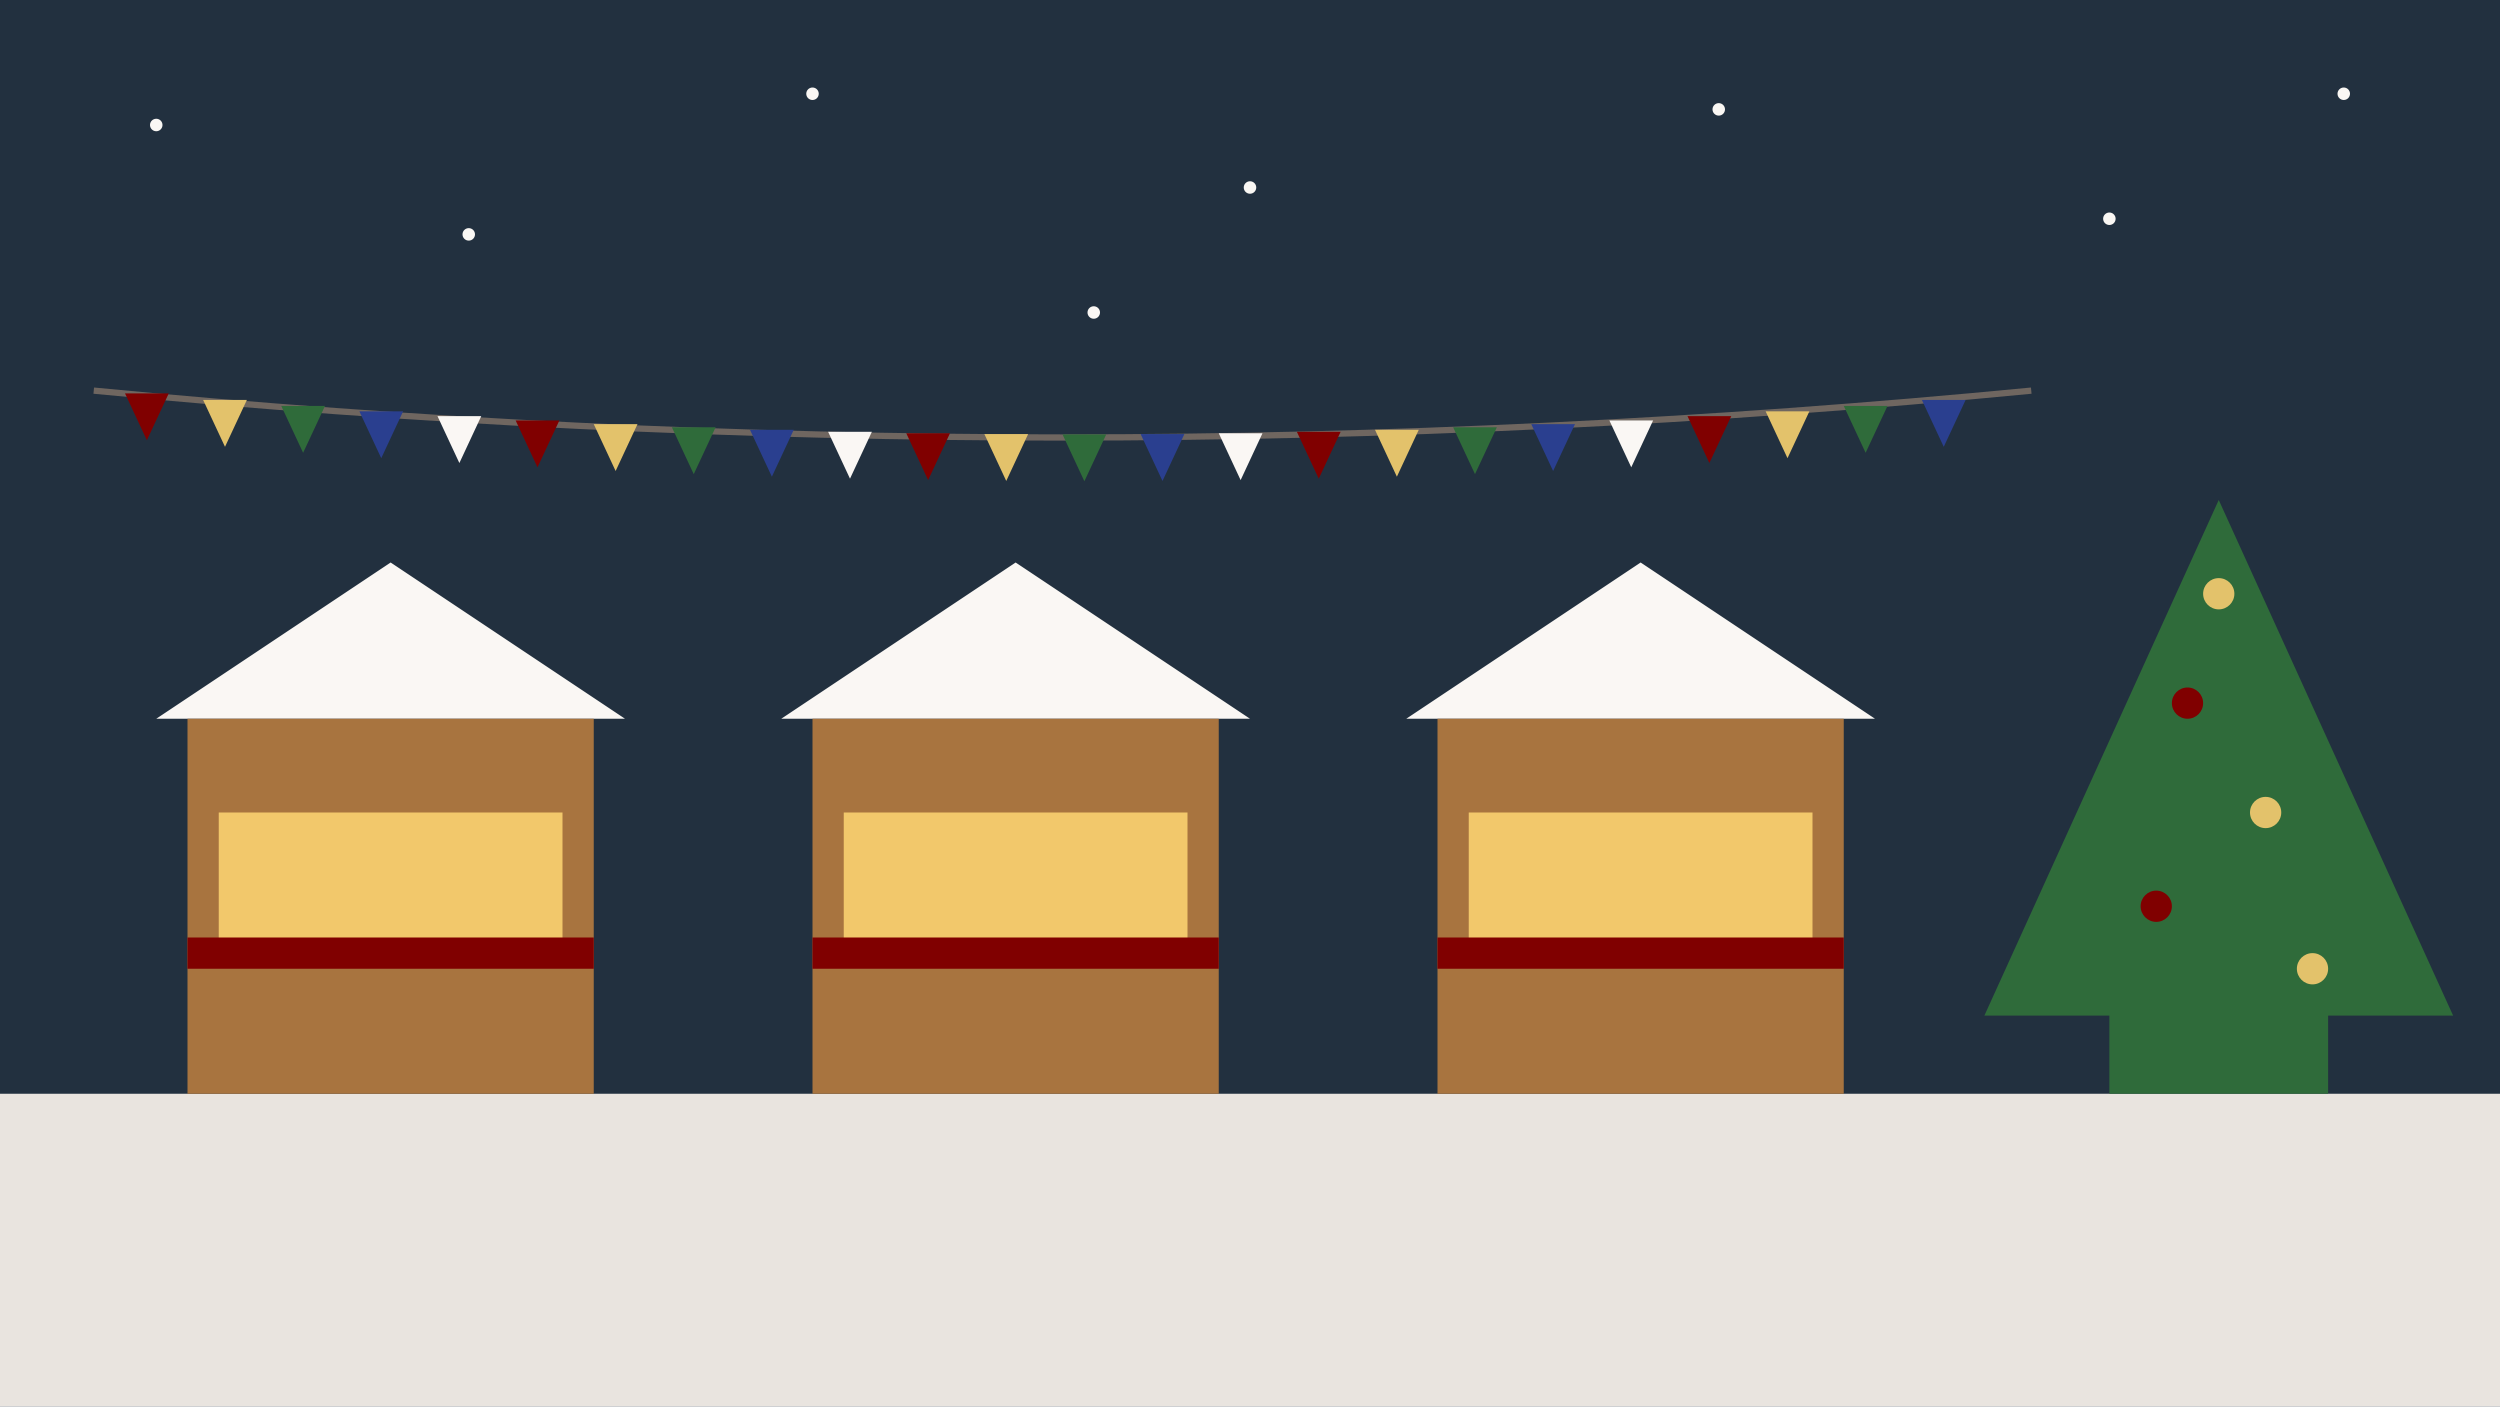
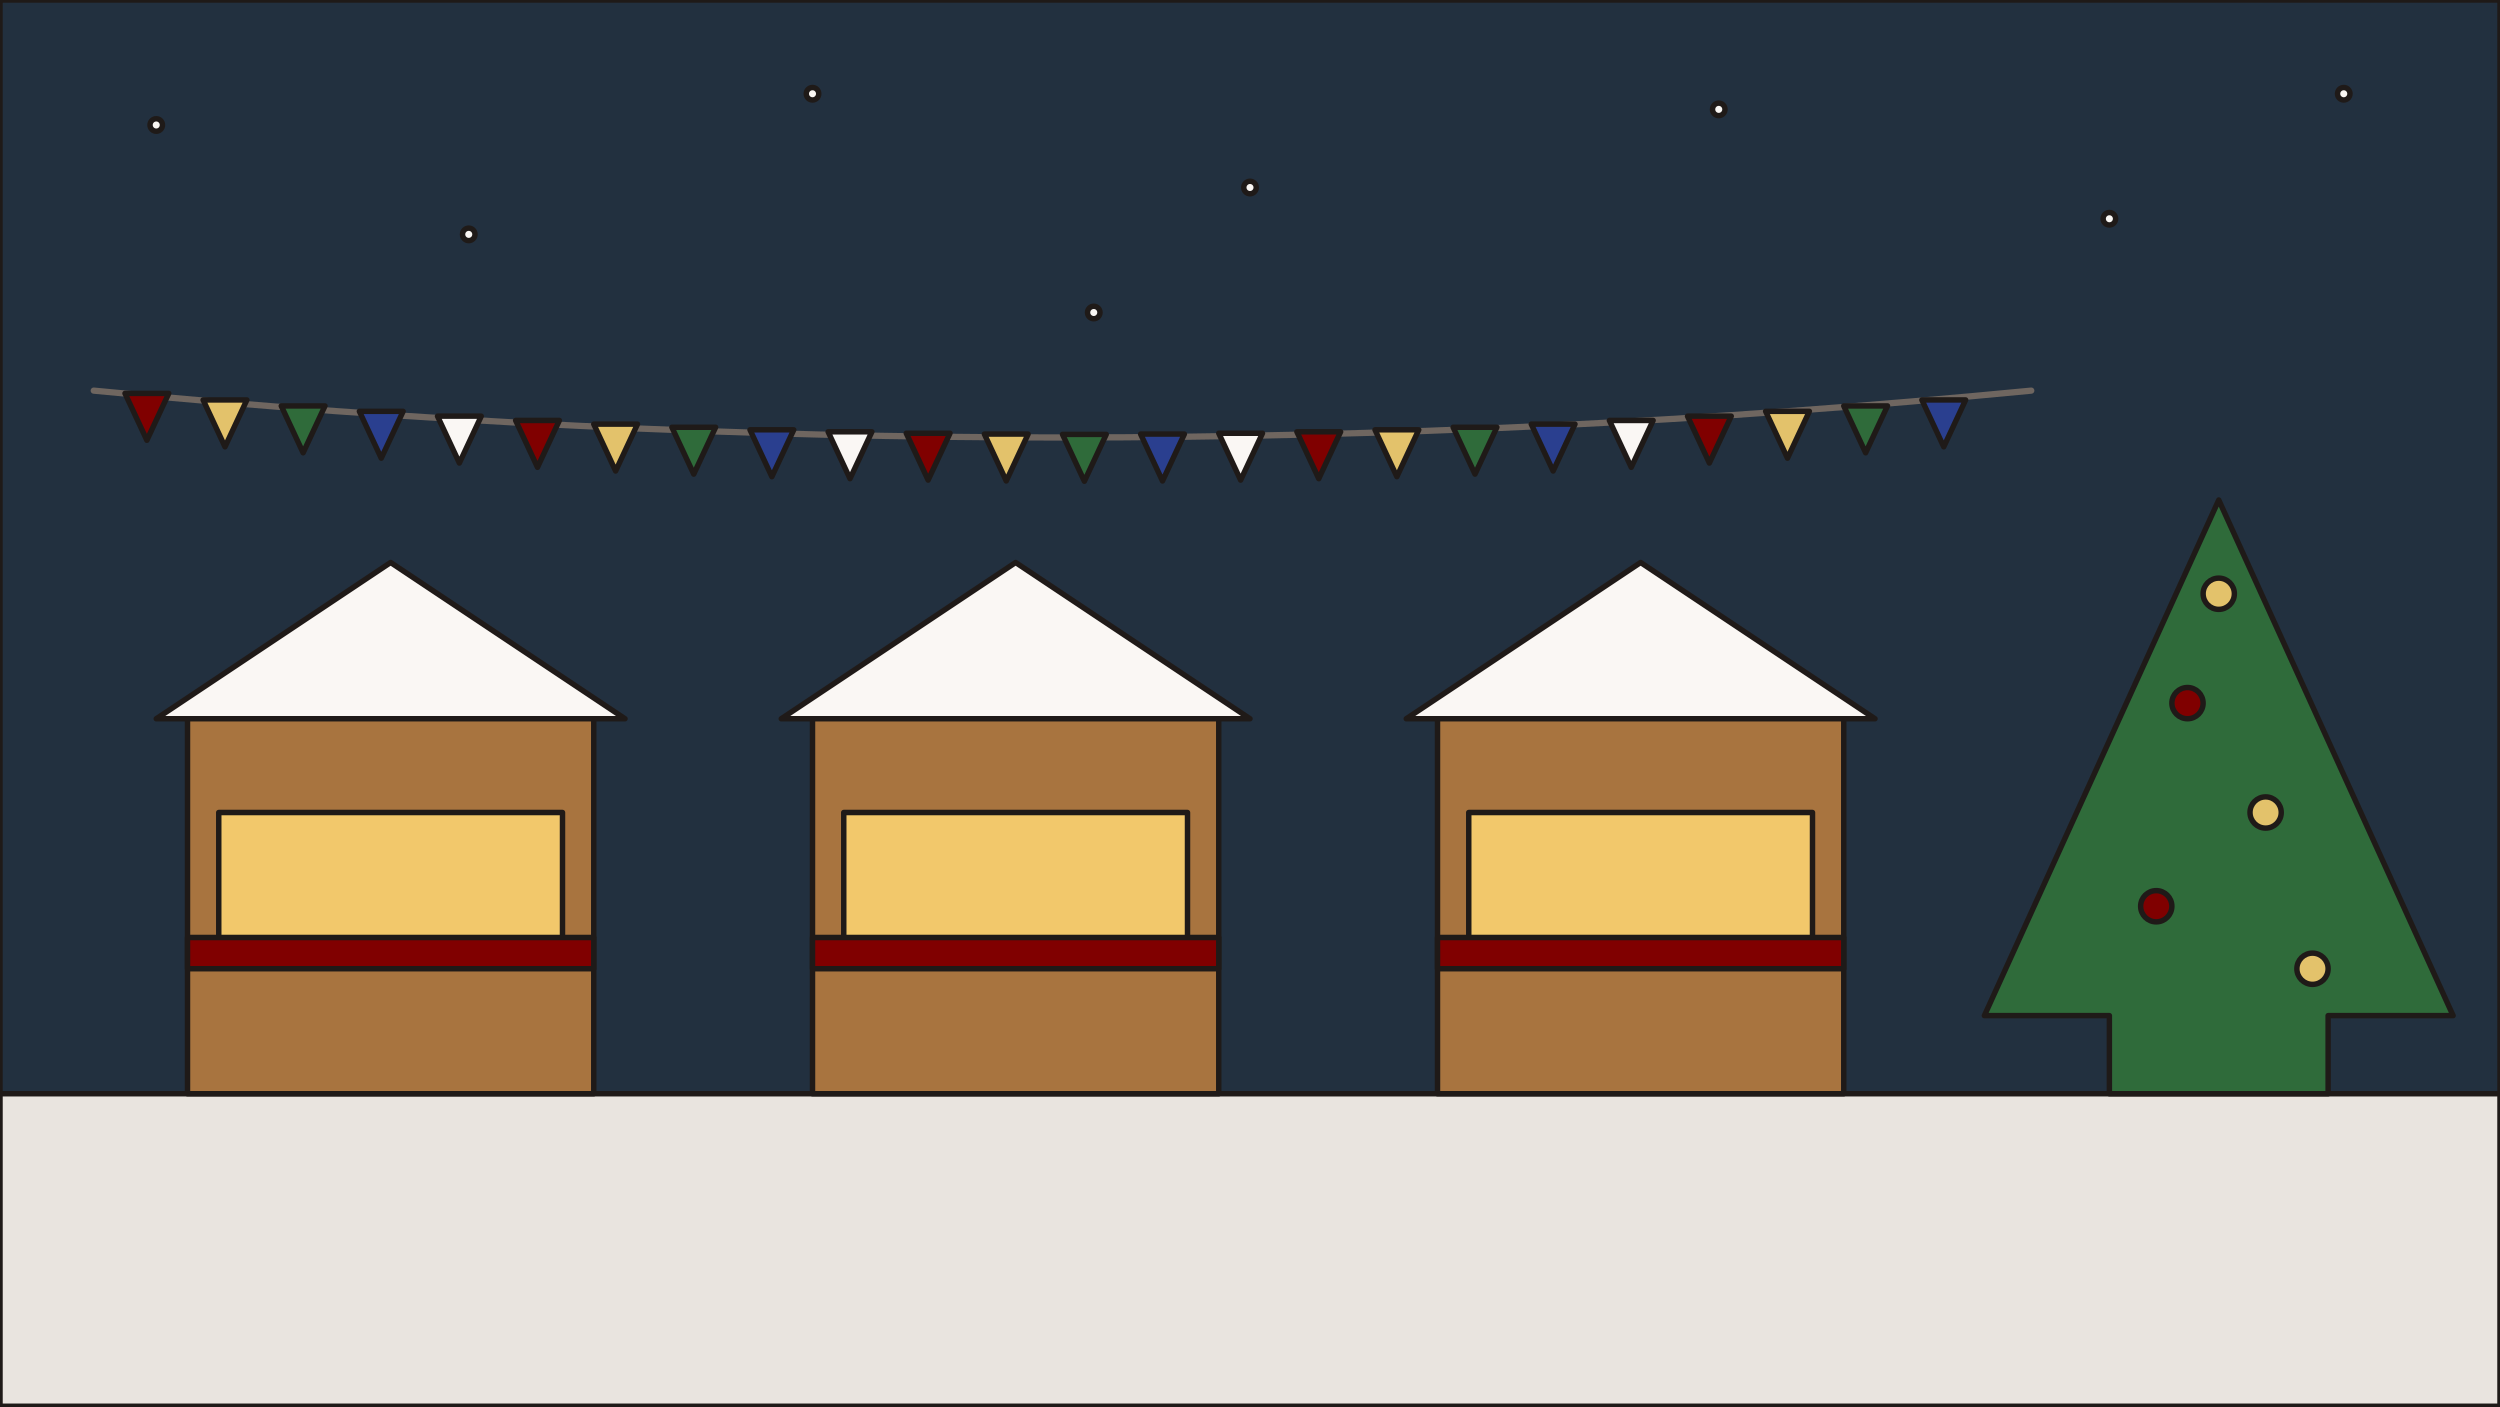
<svg xmlns="http://www.w3.org/2000/svg" viewBox="0 0 1600 900">
  <rect width="1600" height="900" fill="#faf7f4" />
-   <rect x="0" y="0" width="1600" height="900" rx="0" fill="#22303f" />
-   <circle cx="100" cy="80" r="4" fill="#faf7f4" />
-   <circle cx="300" cy="150" r="4" fill="#faf7f4" />
-   <circle cx="520" cy="60" r="4" fill="#faf7f4" />
-   <circle cx="800" cy="120" r="4" fill="#faf7f4" />
-   <circle cx="1100" cy="70" r="4" fill="#faf7f4" />
-   <circle cx="1350" cy="140" r="4" fill="#faf7f4" />
-   <circle cx="1500" cy="60" r="4" fill="#faf7f4" />
-   <circle cx="700" cy="200" r="4" fill="#faf7f4" />
-   <rect x="0" y="700" width="1600" height="200" rx="0" fill="#e9e4df" />
-   <path d="M100 460 L250 360 L400 460 Z" fill="#faf7f4" />
-   <rect x="120" y="460" width="260" height="240" rx="0" fill="#a8743f" />
-   <rect x="140" y="520" width="220" height="90" rx="0" fill="#f2c86b" />
-   <rect x="120" y="600" width="260" height="20" rx="0" fill="#800000" />
-   <path d="M500 460 L650 360 L800 460 Z" fill="#faf7f4" />
-   <rect x="520" y="460" width="260" height="240" rx="0" fill="#a8743f" />
-   <rect x="540" y="520" width="220" height="90" rx="0" fill="#f2c86b" />
-   <rect x="520" y="600" width="260" height="20" rx="0" fill="#800000" />
-   <path d="M900 460 L1050 360 L1200 460 Z" fill="#faf7f4" />
-   <rect x="920" y="460" width="260" height="240" rx="0" fill="#a8743f" />
-   <rect x="940" y="520" width="220" height="90" rx="0" fill="#f2c86b" />
-   <rect x="920" y="600" width="260" height="20" rx="0" fill="#800000" />
-   <path d="M1350 700 L1350 650 L1270 650 L1420 320 L1570 650 L1490 650 L1490 700 Z" fill="#2f6b3a" />
-   <circle cx="1400" cy="450" r="10" fill="#800000" />
-   <circle cx="1450" cy="520" r="10" fill="#e3c26b" />
-   <circle cx="1380" cy="580" r="10" fill="#800000" />
-   <circle cx="1480" cy="620" r="10" fill="#e3c26b" />
-   <circle cx="1420" cy="380" r="10" fill="#e3c26b" />
-   <path d="M60 250 Q680.0 310 1300 250" fill="none" stroke="#6f6660" stroke-width="4" />
-   <path d="M80 251.777 l14 30 l14 -30 z" fill="#800000" />
-   <path d="M130 255.966 l14 30 l14 -30 z" fill="#e3c26b" />
-   <path d="M180 259.79 l14 30 l14 -30 z" fill="#2f6b3a" />
-   <path d="M230 263.25 l14 30 l14 -30 z" fill="#2a3f8f" />
-   <path d="M280 266.345 l14 30 l14 -30 z" fill="#faf7f4" />
-   <path d="M330 269.077 l14 30 l14 -30 z" fill="#800000" />
-   <path d="M380 271.444 l14 30 l14 -30 z" fill="#e3c26b" />
-   <path d="M430 273.447 l14 30 l14 -30 z" fill="#2f6b3a" />
-   <path d="M480 275.086 l14 30 l14 -30 z" fill="#2a3f8f" />
-   <path d="M530 276.361 l14 30 l14 -30 z" fill="#faf7f4" />
-   <path d="M580 277.272 l14 30 l14 -30 z" fill="#800000" />
-   <path d="M630 277.818 l14 30 l14 -30 z" fill="#e3c26b" />
-   <path d="M680 278.0 l14 30 l14 -30 z" fill="#2f6b3a" />
-   <path d="M730 277.818 l14 30 l14 -30 z" fill="#2a3f8f" />
-   <path d="M780 277.272 l14 30 l14 -30 z" fill="#faf7f4" />
-   <path d="M830 276.361 l14 30 l14 -30 z" fill="#800000" />
-   <path d="M880 275.086 l14 30 l14 -30 z" fill="#e3c26b" />
-   <path d="M930 273.447 l14 30 l14 -30 z" fill="#2f6b3a" />
-   <path d="M980 271.444 l14 30 l14 -30 z" fill="#2a3f8f" />
-   <path d="M1030 269.077 l14 30 l14 -30 z" fill="#faf7f4" />
-   <path d="M1080 266.345 l14 30 l14 -30 z" fill="#800000" />
-   <path d="M1130 263.25 l14 30 l14 -30 z" fill="#e3c26b" />
-   <path d="M1180 259.79 l14 30 l14 -30 z" fill="#2f6b3a" />
-   <path d="M1230 255.966 l14 30 l14 -30 z" fill="#2a3f8f" />
+   <g stroke="#1f1a18" stroke-width="3.5" stroke-linejoin="round" stroke-linecap="round">
+     <rect x="0" y="0" width="1600" height="900" rx="0" fill="#22303f" />
+     <circle cx="100" cy="80" r="4" fill="#faf7f4" />
+     <circle cx="300" cy="150" r="4" fill="#faf7f4" />
+     <circle cx="520" cy="60" r="4" fill="#faf7f4" />
+     <circle cx="800" cy="120" r="4" fill="#faf7f4" />
+     <circle cx="1100" cy="70" r="4" fill="#faf7f4" />
+     <circle cx="1350" cy="140" r="4" fill="#faf7f4" />
+     <circle cx="1500" cy="60" r="4" fill="#faf7f4" />
+     <circle cx="700" cy="200" r="4" fill="#faf7f4" />
+     <rect x="0" y="700" width="1600" height="200" rx="0" fill="#e9e4df" />
+     <path d="M100 460 L250 360 L400 460 Z" fill="#faf7f4" />
+     <rect x="120" y="460" width="260" height="240" rx="0" fill="#a8743f" />
+     <rect x="140" y="520" width="220" height="90" rx="0" fill="#f2c86b" />
+     <rect x="120" y="600" width="260" height="20" rx="0" fill="#800000" />
+     <path d="M500 460 L650 360 L800 460 Z" fill="#faf7f4" />
+     <rect x="520" y="460" width="260" height="240" rx="0" fill="#a8743f" />
+     <rect x="540" y="520" width="220" height="90" rx="0" fill="#f2c86b" />
+     <rect x="520" y="600" width="260" height="20" rx="0" fill="#800000" />
+     <path d="M900 460 L1050 360 L1200 460 Z" fill="#faf7f4" />
+     <rect x="920" y="460" width="260" height="240" rx="0" fill="#a8743f" />
+     <rect x="940" y="520" width="220" height="90" rx="0" fill="#f2c86b" />
+     <rect x="920" y="600" width="260" height="20" rx="0" fill="#800000" />
+     <path d="M1350 700 L1350 650 L1270 650 L1420 320 L1570 650 L1490 650 L1490 700 Z" fill="#2f6b3a" />
+     <circle cx="1400" cy="450" r="10" fill="#800000" />
+     <circle cx="1450" cy="520" r="10" fill="#e3c26b" />
+     <circle cx="1380" cy="580" r="10" fill="#800000" />
+     <circle cx="1480" cy="620" r="10" fill="#e3c26b" />
+     <circle cx="1420" cy="380" r="10" fill="#e3c26b" />
+     <path d="M60 250 Q680.0 310 1300 250" fill="none" stroke="#6f6660" stroke-width="4" />
+     <path d="M80 251.777 l14 30 l14 -30 z" fill="#800000" />
+     <path d="M130 255.966 l14 30 l14 -30 z" fill="#e3c26b" />
+     <path d="M180 259.79 l14 30 l14 -30 z" fill="#2f6b3a" />
+     <path d="M230 263.25 l14 30 l14 -30 z" fill="#2a3f8f" />
+     <path d="M280 266.345 l14 30 l14 -30 z" fill="#faf7f4" />
+     <path d="M330 269.077 l14 30 l14 -30 z" fill="#800000" />
+     <path d="M380 271.444 l14 30 l14 -30 z" fill="#e3c26b" />
+     <path d="M430 273.447 l14 30 l14 -30 z" fill="#2f6b3a" />
+     <path d="M480 275.086 l14 30 l14 -30 z" fill="#2a3f8f" />
+     <path d="M530 276.361 l14 30 l14 -30 z" fill="#faf7f4" />
+     <path d="M580 277.272 l14 30 l14 -30 z" fill="#800000" />
+     <path d="M630 277.818 l14 30 l14 -30 z" fill="#e3c26b" />
+     <path d="M680 278.0 l14 30 l14 -30 z" fill="#2f6b3a" />
+     <path d="M730 277.818 l14 30 l14 -30 z" fill="#2a3f8f" />
+     <path d="M780 277.272 l14 30 l14 -30 z" fill="#faf7f4" />
+     <path d="M830 276.361 l14 30 l14 -30 z" fill="#800000" />
+     <path d="M880 275.086 l14 30 l14 -30 z" fill="#e3c26b" />
+     <path d="M930 273.447 l14 30 l14 -30 z" fill="#2f6b3a" />
+     <path d="M980 271.444 l14 30 l14 -30 z" fill="#2a3f8f" />
+     <path d="M1030 269.077 l14 30 l14 -30 z" fill="#faf7f4" />
+     <path d="M1080 266.345 l14 30 l14 -30 z" fill="#800000" />
+     <path d="M1130 263.25 l14 30 l14 -30 z" fill="#e3c26b" />
+     <path d="M1180 259.79 l14 30 l14 -30 z" fill="#2f6b3a" />
+     <path d="M1230 255.966 l14 30 l14 -30 z" fill="#2a3f8f" />
+   </g>
</svg>
